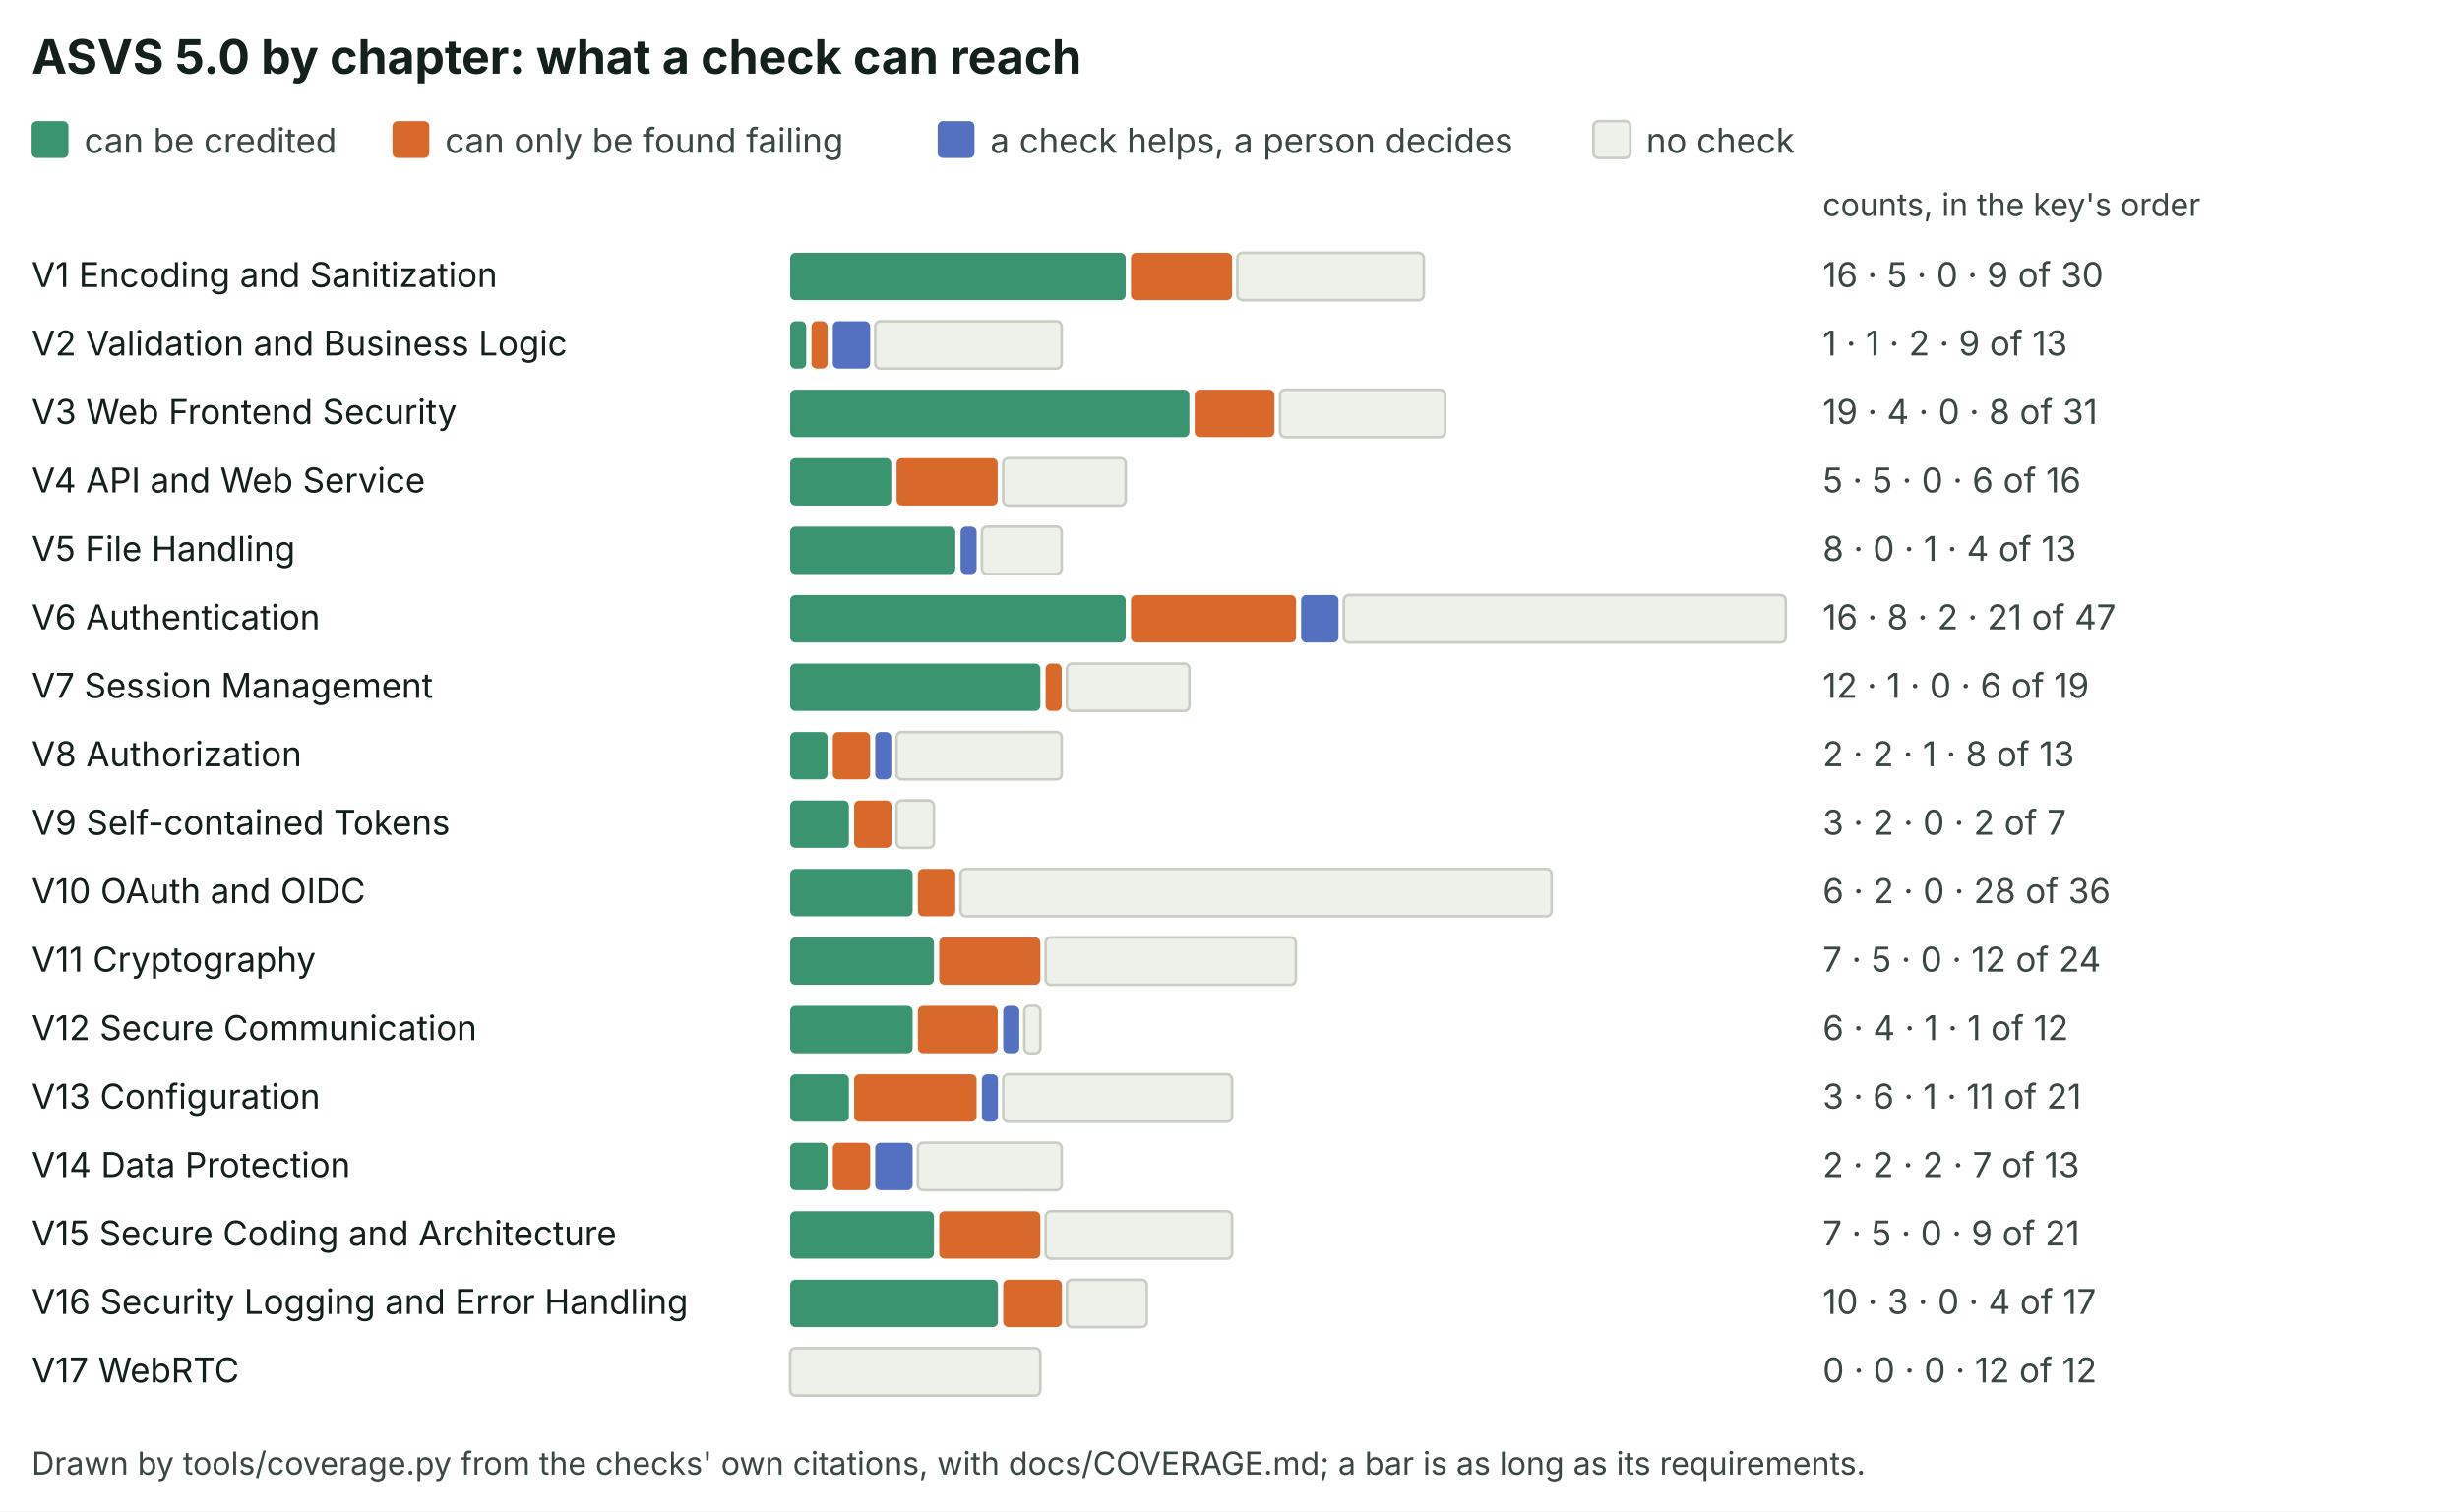
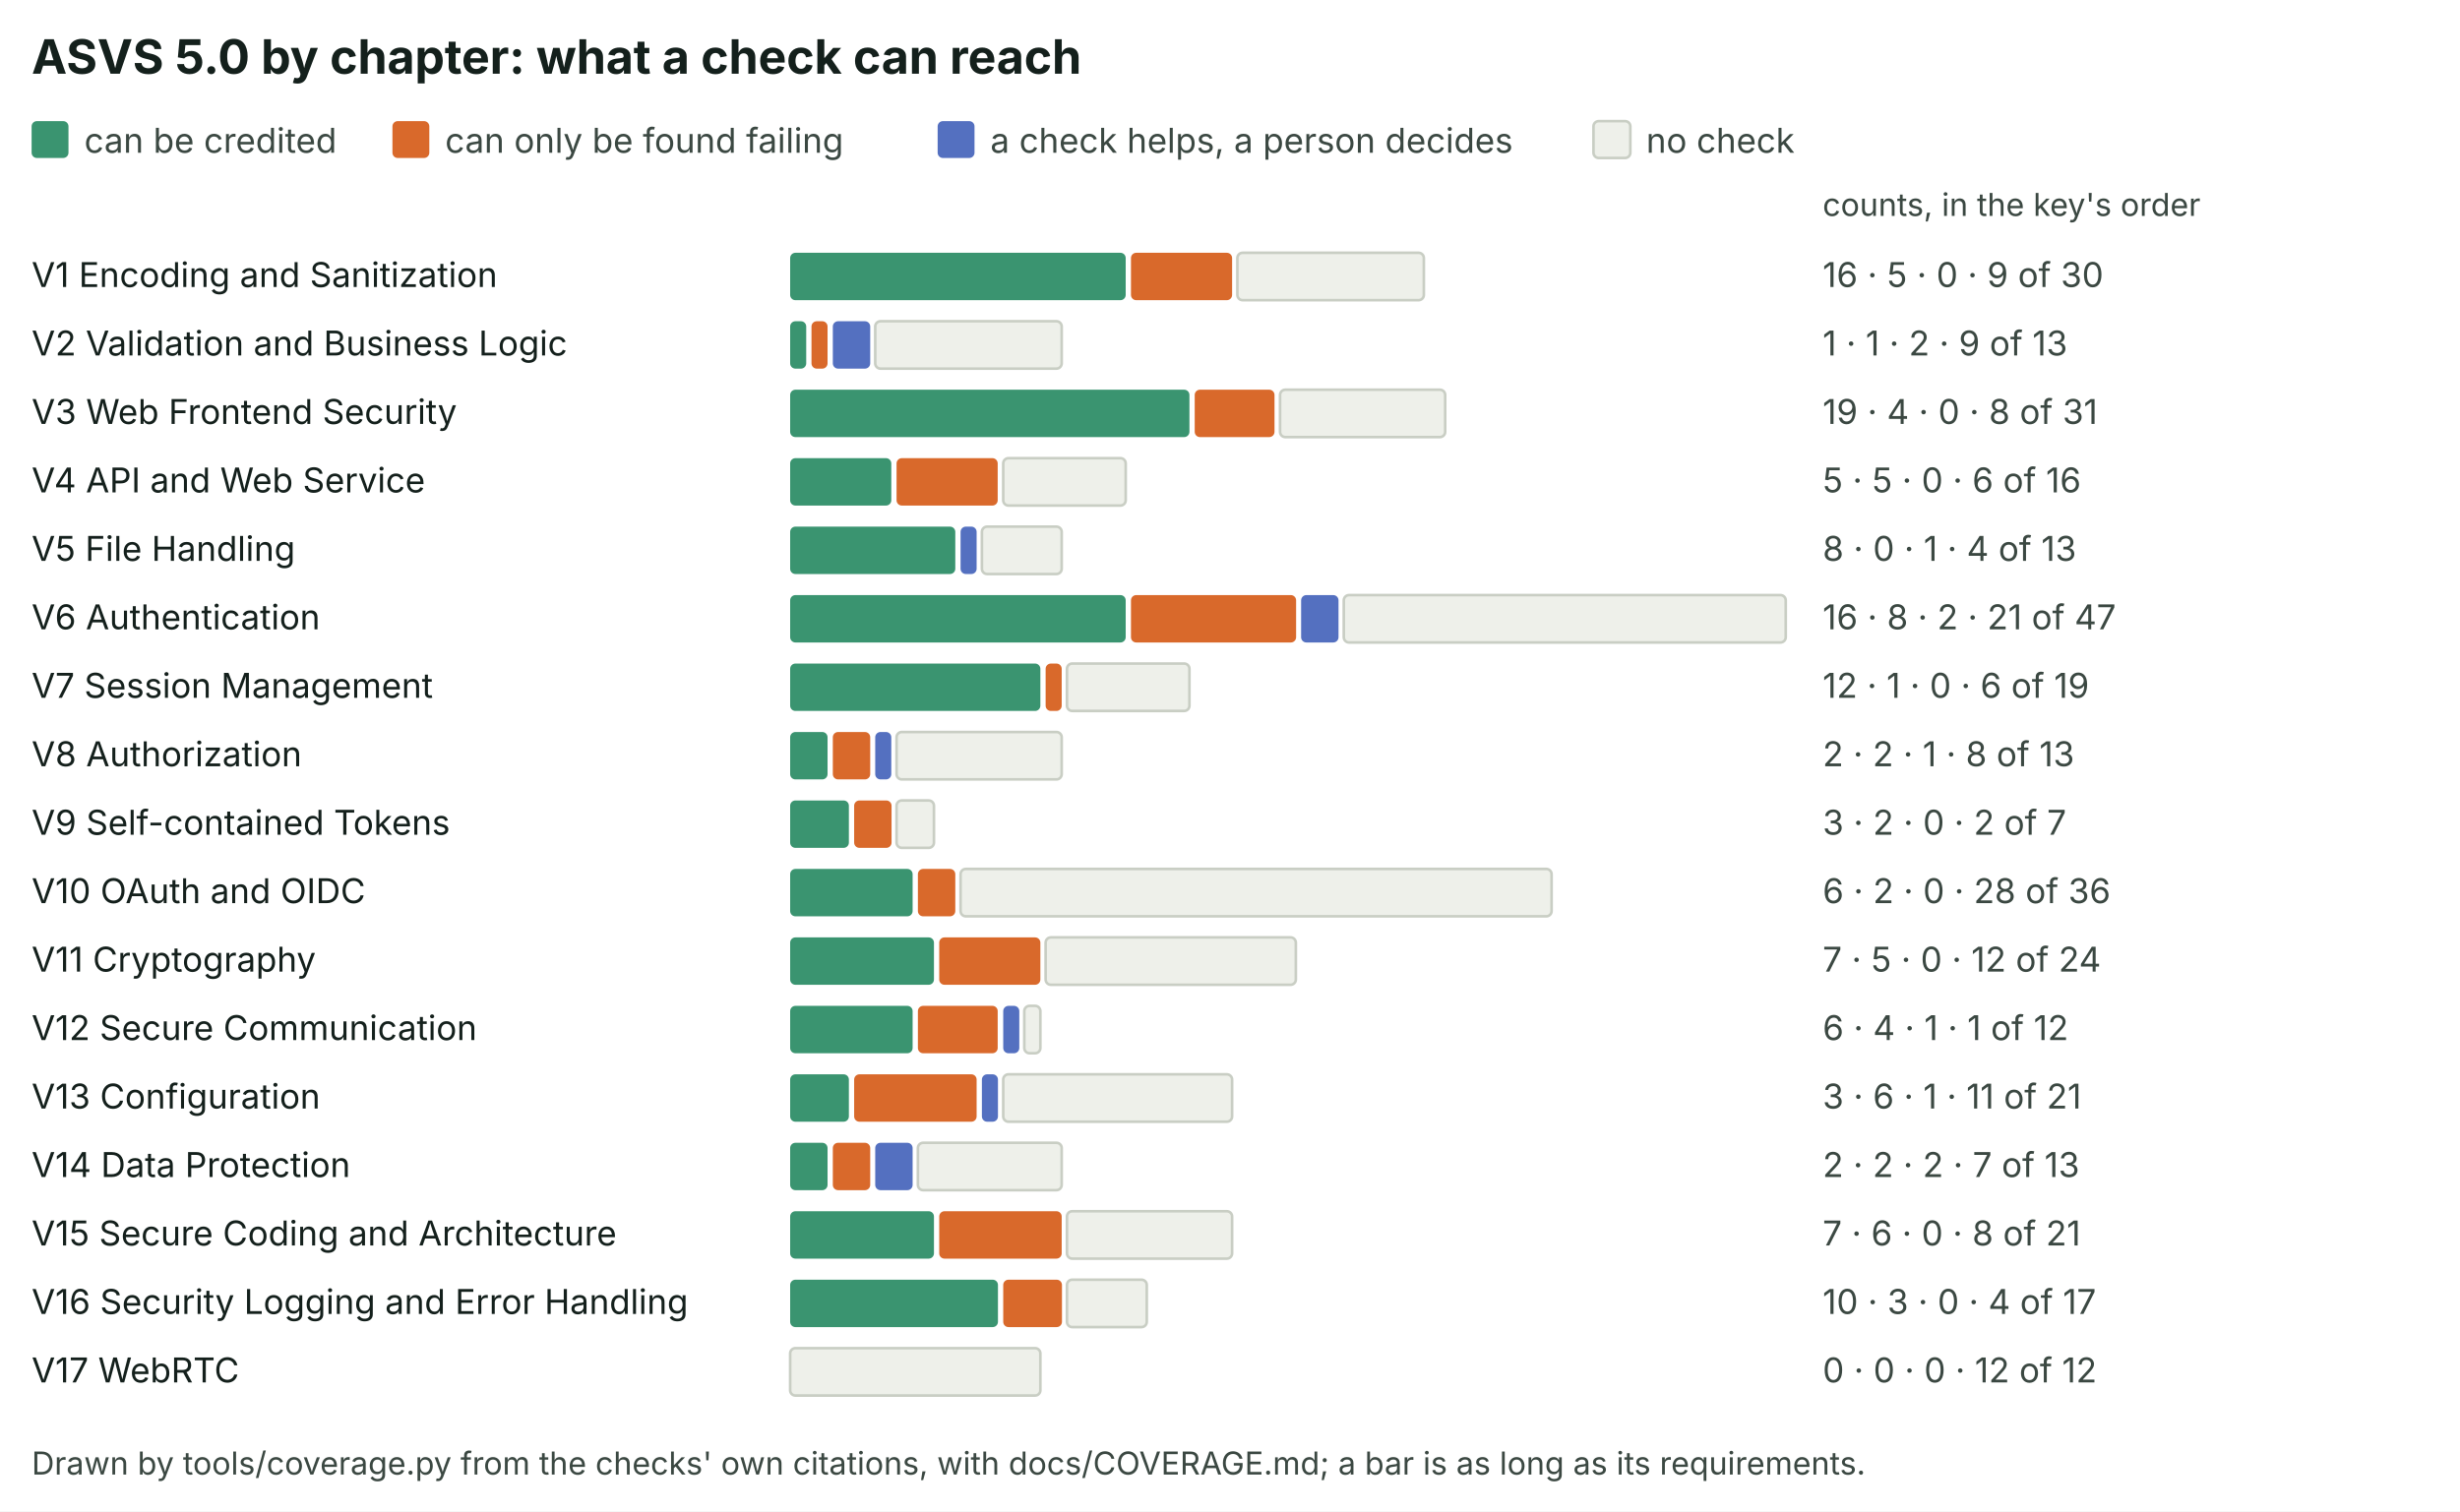
<svg xmlns="http://www.w3.org/2000/svg" viewBox="0 0 934 574" width="934" height="574" role="img" aria-labelledby="t d" font-family="Atkinson Hyperlegible, -apple-system, Segoe UI, sans-serif">
  <style>.bg{fill:#FFFFFF}.ink{fill:#14201C}.soft{fill:#3B4842}.none{fill:#EEF0EA;stroke:#C9CEC4}@media (prefers-color-scheme: dark){.bg{fill:#14201C}.ink{fill:#F3F4EF}.soft{fill:#C9CEC4}.none{fill:#182A23;stroke:#3B4842}}</style>
  <rect class="bg" width="934" height="574" />
  <text class="ink" x="12" y="28" font-size="18" font-weight="700">ASVS 5.0 by chapter: what a check can reach</text>
  <rect fill="#3A9470" x="12" y="46" width="14" height="14" rx="2" />
  <text class="soft" x="32" y="58" font-size="13">can be credited</text>
  <rect fill="#D9692B" x="149" y="46" width="14" height="14" rx="2" />
  <text class="soft" x="169" y="58" font-size="13">can only be found failing</text>
  <rect fill="#5470C0" x="356" y="46" width="14" height="14" rx="2" />
  <text class="soft" x="376" y="58" font-size="13">a check helps, a person decides</text>
  <rect class="none" x="605" y="46" width="14" height="14" rx="2" />
  <text class="soft" x="625" y="58" font-size="13">no check</text>
  <text class="soft" x="692" y="82" font-size="12">counts, in the key's order</text>
  <text class="ink" x="12" y="109" font-size="13">V1 Encoding and Sanitization</text>
  <rect fill="#3A9470" x="300.0" y="96" width="127.4" height="18" rx="2" />
  <rect fill="#D9692B" x="429.4" y="96" width="38.4" height="18" rx="2" />
  <rect class="none" x="469.8" y="96" width="70.8" height="18" rx="2" />
  <text class="soft" x="692" y="109" font-size="13">16 · 5 · 0 · 9  of 30</text>
  <text class="ink" x="12" y="135" font-size="13">V2 Validation and Business Logic</text>
  <rect fill="#3A9470" x="300.0" y="122" width="6.1" height="18" rx="2" />
  <rect fill="#D9692B" x="308.1" y="122" width="6.1" height="18" rx="2" />
  <rect fill="#5470C0" x="316.2" y="122" width="14.2" height="18" rx="2" />
  <rect class="none" x="332.3" y="122" width="70.8" height="18" rx="2" />
  <text class="soft" x="692" y="135" font-size="13">1 · 1 · 2 · 9  of 13</text>
  <text class="ink" x="12" y="161" font-size="13">V3 Web Frontend Security</text>
  <rect fill="#3A9470" x="300.0" y="148" width="151.6" height="18" rx="2" />
  <rect fill="#D9692B" x="453.6" y="148" width="30.3" height="18" rx="2" />
  <rect class="none" x="486.0" y="148" width="62.7" height="18" rx="2" />
  <text class="soft" x="692" y="161" font-size="13">19 · 4 · 0 · 8  of 31</text>
  <text class="ink" x="12" y="187" font-size="13">V4 API and Web Service</text>
  <rect fill="#3A9470" x="300.0" y="174" width="38.4" height="18" rx="2" />
  <rect fill="#D9692B" x="340.4" y="174" width="38.4" height="18" rx="2" />
  <rect class="none" x="380.9" y="174" width="46.5" height="18" rx="2" />
  <text class="soft" x="692" y="187" font-size="13">5 · 5 · 0 · 6  of 16</text>
  <text class="ink" x="12" y="213" font-size="13">V5 File Handling</text>
  <rect fill="#3A9470" x="300.0" y="200" width="62.7" height="18" rx="2" />
  <rect fill="#5470C0" x="364.7" y="200" width="6.1" height="18" rx="2" />
  <rect class="none" x="372.8" y="200" width="30.3" height="18" rx="2" />
  <text class="soft" x="692" y="213" font-size="13">8 · 0 · 1 · 4  of 13</text>
  <text class="ink" x="12" y="239" font-size="13">V6 Authentication</text>
  <rect fill="#3A9470" x="300.0" y="226" width="127.4" height="18" rx="2" />
  <rect fill="#D9692B" x="429.4" y="226" width="62.7" height="18" rx="2" />
  <rect fill="#5470C0" x="494.0" y="226" width="14.2" height="18" rx="2" />
  <rect class="none" x="510.2" y="226" width="167.8" height="18" rx="2" />
  <text class="soft" x="692" y="239" font-size="13">16 · 8 · 2 · 21  of 47</text>
  <text class="ink" x="12" y="265" font-size="13">V7 Session Management</text>
  <rect fill="#3A9470" x="300.0" y="252" width="95.0" height="18" rx="2" />
  <rect fill="#D9692B" x="397.0" y="252" width="6.1" height="18" rx="2" />
  <rect class="none" x="405.1" y="252" width="46.5" height="18" rx="2" />
  <text class="soft" x="692" y="265" font-size="13">12 · 1 · 0 · 6  of 19</text>
  <text class="ink" x="12" y="291" font-size="13">V8 Authorization</text>
  <rect fill="#3A9470" x="300.0" y="278" width="14.2" height="18" rx="2" />
  <rect fill="#D9692B" x="316.2" y="278" width="14.2" height="18" rx="2" />
  <rect fill="#5470C0" x="332.3" y="278" width="6.1" height="18" rx="2" />
  <rect class="none" x="340.4" y="278" width="62.7" height="18" rx="2" />
  <text class="soft" x="692" y="291" font-size="13">2 · 2 · 1 · 8  of 13</text>
  <text class="ink" x="12" y="317" font-size="13">V9 Self-contained Tokens</text>
  <rect fill="#3A9470" x="300.0" y="304" width="22.3" height="18" rx="2" />
  <rect fill="#D9692B" x="324.3" y="304" width="14.2" height="18" rx="2" />
  <rect class="none" x="340.4" y="304" width="14.2" height="18" rx="2" />
  <text class="soft" x="692" y="317" font-size="13">3 · 2 · 0 · 2  of 7</text>
  <text class="ink" x="12" y="343" font-size="13">V10 OAuth and OIDC</text>
  <rect fill="#3A9470" x="300.0" y="330" width="46.5" height="18" rx="2" />
  <rect fill="#D9692B" x="348.5" y="330" width="14.2" height="18" rx="2" />
  <rect class="none" x="364.7" y="330" width="224.4" height="18" rx="2" />
  <text class="soft" x="692" y="343" font-size="13">6 · 2 · 0 · 28  of 36</text>
  <text class="ink" x="12" y="369" font-size="13">V11 Cryptography</text>
  <rect fill="#3A9470" x="300.0" y="356" width="54.6" height="18" rx="2" />
  <rect fill="#D9692B" x="356.6" y="356" width="38.4" height="18" rx="2" />
  <rect class="none" x="397.0" y="356" width="95.0" height="18" rx="2" />
  <text class="soft" x="692" y="369" font-size="13">7 · 5 · 0 · 12  of 24</text>
  <text class="ink" x="12" y="395" font-size="13">V12 Secure Communication</text>
  <rect fill="#3A9470" x="300.0" y="382" width="46.5" height="18" rx="2" />
  <rect fill="#D9692B" x="348.5" y="382" width="30.3" height="18" rx="2" />
  <rect fill="#5470C0" x="380.9" y="382" width="6.1" height="18" rx="2" />
  <rect class="none" x="388.9" y="382" width="6.1" height="18" rx="2" />
  <text class="soft" x="692" y="395" font-size="13">6 · 4 · 1 · 1  of 12</text>
  <text class="ink" x="12" y="421" font-size="13">V13 Configuration</text>
  <rect fill="#3A9470" x="300.0" y="408" width="22.3" height="18" rx="2" />
  <rect fill="#D9692B" x="324.3" y="408" width="46.5" height="18" rx="2" />
  <rect fill="#5470C0" x="372.8" y="408" width="6.1" height="18" rx="2" />
  <rect class="none" x="380.9" y="408" width="86.9" height="18" rx="2" />
  <text class="soft" x="692" y="421" font-size="13">3 · 6 · 1 · 11  of 21</text>
  <text class="ink" x="12" y="447" font-size="13">V14 Data Protection</text>
  <rect fill="#3A9470" x="300.0" y="434" width="14.2" height="18" rx="2" />
  <rect fill="#D9692B" x="316.2" y="434" width="14.2" height="18" rx="2" />
  <rect fill="#5470C0" x="332.3" y="434" width="14.2" height="18" rx="2" />
  <rect class="none" x="348.5" y="434" width="54.6" height="18" rx="2" />
  <text class="soft" x="692" y="447" font-size="13">2 · 2 · 2 · 7  of 13</text>
  <text class="ink" x="12" y="473" font-size="13">V15 Secure Coding and Architecture</text>
  <rect fill="#3A9470" x="300.0" y="460" width="54.6" height="18" rx="2" />
-   <rect fill="#D9692B" x="356.6" y="460" width="38.4" height="18" rx="2" />
-   <rect class="none" x="397.0" y="460" width="70.8" height="18" rx="2" />
-   <text class="soft" x="692" y="473" font-size="13">7 · 5 · 0 · 9  of 21</text>
+   <rect fill="#D9692B" x="356.6" y="460" width="46.5" height="18" rx="2" />
+   <rect class="none" x="405.1" y="460" width="62.7" height="18" rx="2" />
+   <text class="soft" x="692" y="473" font-size="13">7 · 6 · 0 · 8  of 21</text>
  <text class="ink" x="12" y="499" font-size="13">V16 Security Logging and Error Handling</text>
  <rect fill="#3A9470" x="300.0" y="486" width="78.9" height="18" rx="2" />
  <rect fill="#D9692B" x="380.9" y="486" width="22.3" height="18" rx="2" />
  <rect class="none" x="405.1" y="486" width="30.3" height="18" rx="2" />
  <text class="soft" x="692" y="499" font-size="13">10 · 3 · 0 · 4  of 17</text>
  <text class="ink" x="12" y="525" font-size="13">V17 WebRTC</text>
  <rect class="none" x="300.0" y="512" width="95.0" height="18" rx="2" />
  <text class="soft" x="692" y="525" font-size="13">0 · 0 · 0 · 12  of 12</text>
  <text class="soft" x="12" y="560" font-size="12">Drawn by tools/coverage.py from the checks' own citations, with docs/COVERAGE.md; a bar is as long as its requirements.</text>
</svg>
